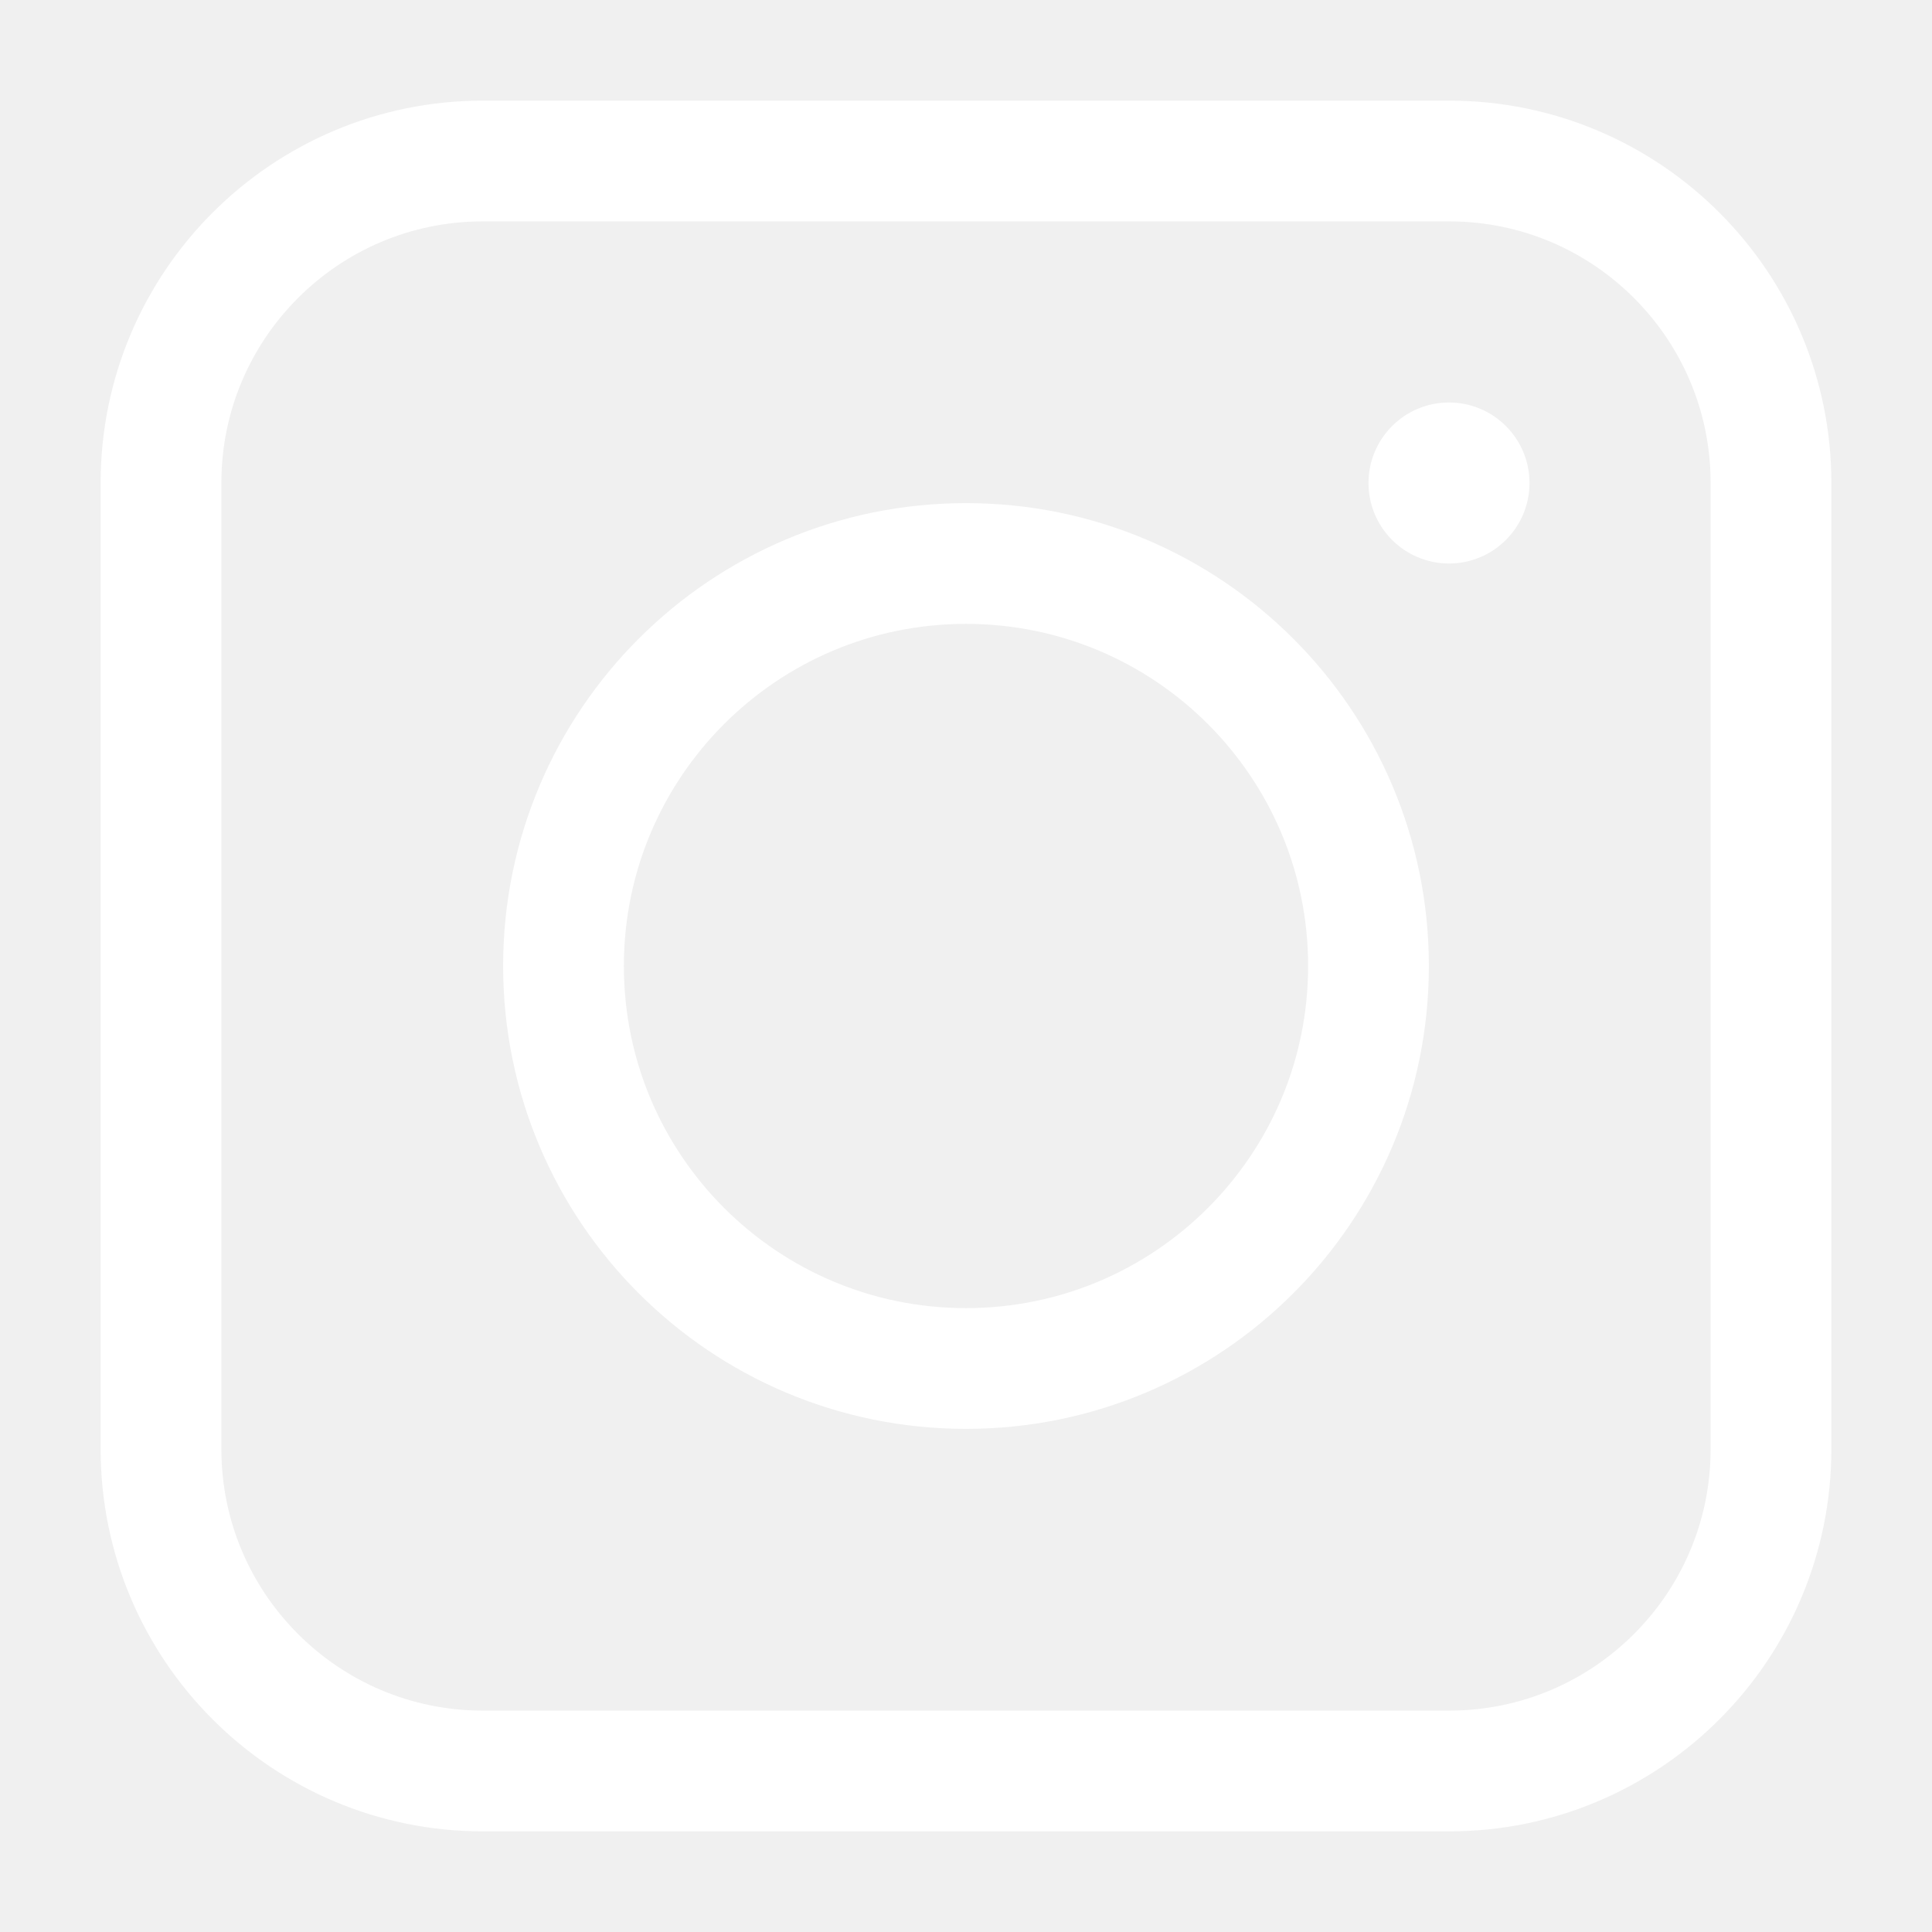
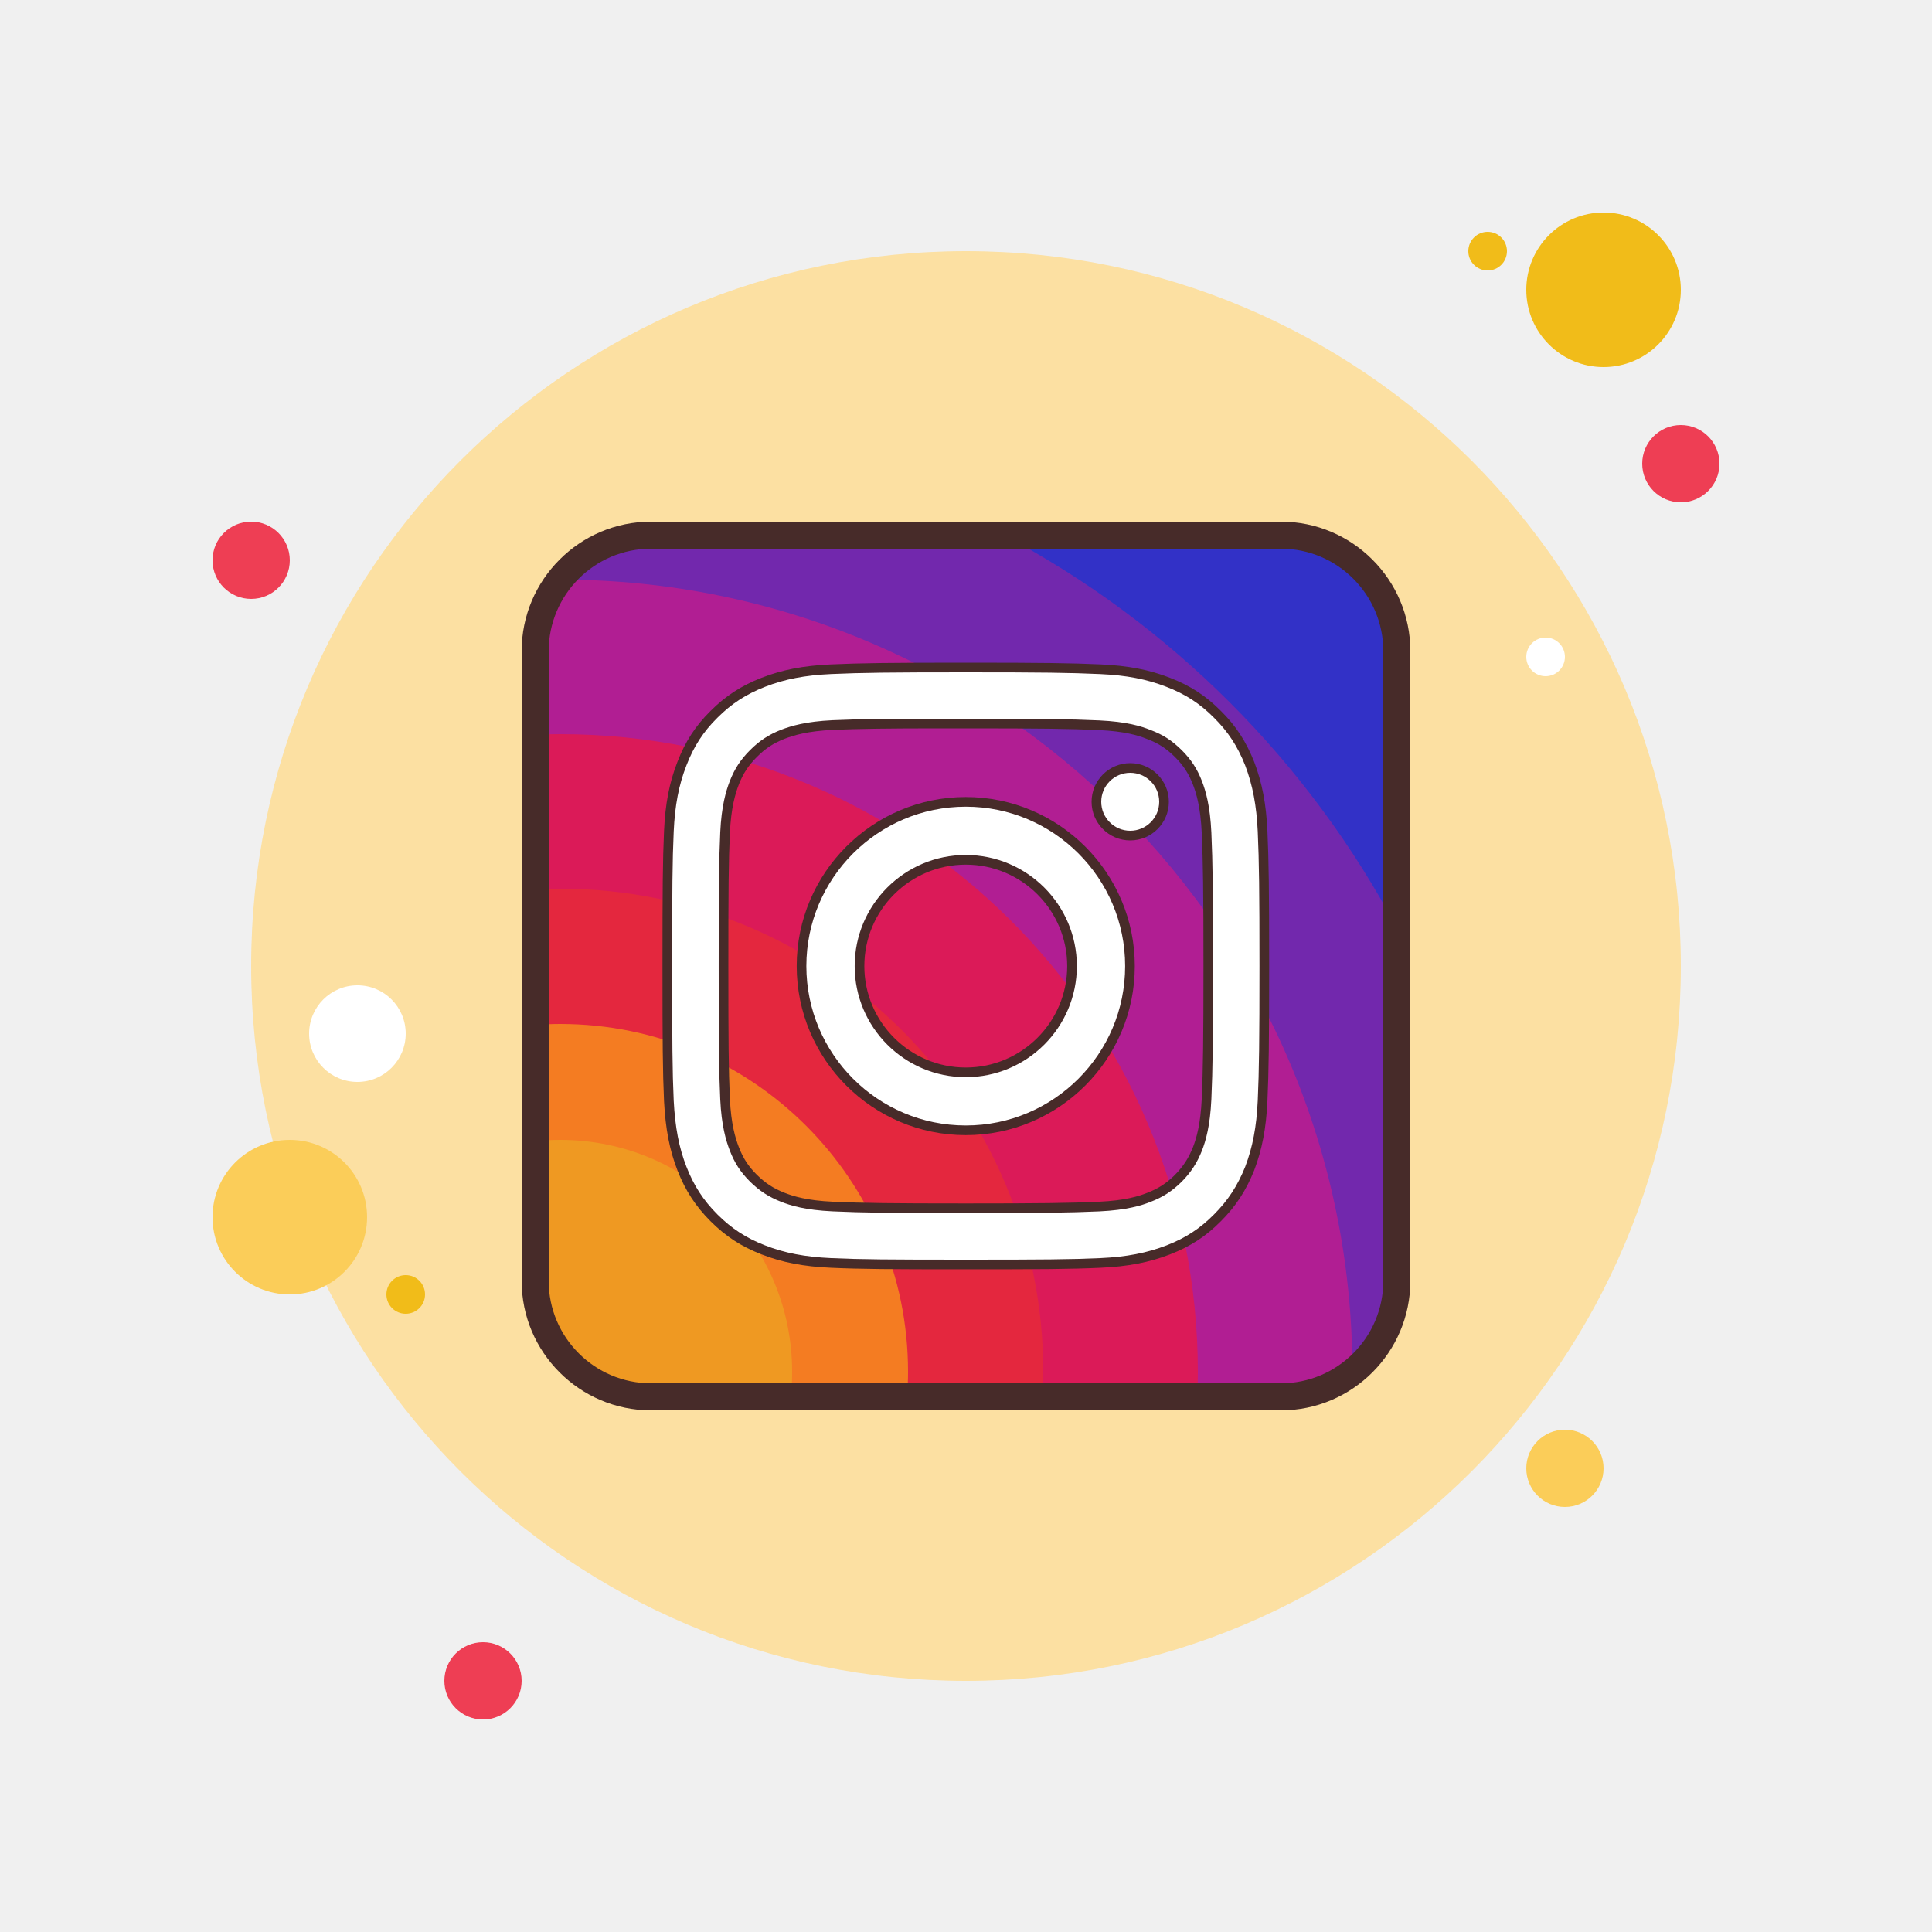
- <svg xmlns="http://www.w3.org/2000/svg" width="24" height="24" viewBox="0 0 24 24" fill="none">
-   <rect x="2" y="2" width="20" height="20" rx="4" stroke="white" stroke-width="1.5" />
-   <circle cx="18" cy="6" r="1" fill="white" />
-   <circle cx="12" cy="12" r="5" stroke="white" stroke-width="1.5" />
+ <svg xmlns="http://www.w3.org/2000/svg" viewBox="0 0 100 100" width="100px" height="100px">
+   <circle cx="13" cy="29" r="2" fill="#ee3e54" />
+   <circle cx="77" cy="13" r="1" fill="#f1bc19" />
+   <circle cx="50" cy="50" r="37" fill="#fce0a2" />
+   <circle cx="83" cy="15" r="4" fill="#f1bc19" />
+   <circle cx="87" cy="24" r="2" fill="#ee3e54" />
+   <circle cx="81" cy="76" r="2" fill="#fbcd59" />
+   <circle cx="15" cy="63" r="4" fill="#fbcd59" />
+   <circle cx="25" cy="87" r="2" fill="#ee3e54" />
+   <circle cx="18.5" cy="53.5" r="2.5" fill="#fff" />
+   <circle cx="21" cy="67" r="1" fill="#f1bc19" />
+   <circle cx="80" cy="34" r="1" fill="#fff" />
+   <path fill="#3231c7" d="M72.3,33.7v32.6c0,3.31-2.69,6-6,6H33.7c-3.31,0-6-2.69-6-6V33.7c0-3.31,2.69-6,6-6h32.6 C69.61,27.7,72.3,30.39,72.3,33.7z" />
+   <path fill="#7228ad" d="M72.3,48.04V66.3c0,3.31-2.69,6-6,6H33.7c-3.31,0-6-2.69-6-6V33.7c0-3.31,2.69-6,6-6h18.26 C60.6,32.29,67.71,39.4,72.3,48.04z" />
+   <path fill="#b11e93" d="M70,71c0,0.01,0,0.01,0,0.02c-1.02,0.8-2.3,1.28-3.7,1.28H33.7c-3.31,0-6-2.69-6-6V33.7 c0-1.4,0.48-2.68,1.28-3.7c0.01,0,0.01,0,0.02,0C51.64,30,70,48.36,70,71z" />
+   <path fill="#db1a58" d="M62,71c0,0.44-0.01,0.87-0.03,1.3H33.7c-3.31,0-6-2.69-6-6V38.03C28.13,38.01,28.56,38,29,38 C47.23,38,62,52.77,62,71z" />
+   <path fill="#e4273e" d="M54,71c0,0.43-0.01,0.87-0.03,1.3H33.7c-3.31,0-6-2.69-6-6V46.03C28.13,46.01,28.57,46,29,46 C42.81,46,54,57.19,54,71z" />
+   <path fill="#f47c22" d="M47,71c0,0.44-0.02,0.87-0.05,1.3H33.7c-3.31,0-6-2.69-6-6V53.05C28.13,53.02,28.56,53,29,53 C38.94,53,47,61.06,47,71z" />
+   <path fill="#ef9922" d="M41,71c0,0.44-0.02,0.87-0.07,1.3H33.7c-3.31,0-6-2.69-6-6v-7.23C28.13,59.02,28.56,59,29,59 C35.63,59,41,64.37,41,71z" />
+   <path fill="#472b29" d="M66.3,73H33.7c-3.694,0-6.7-3.006-6.7-6.7V33.7c0-3.694,3.006-6.7,6.7-6.7h32.6 c3.694,0,6.7,3.006,6.7,6.7v32.6C73,69.994,69.994,73,66.3,73z M33.7,28.4c-2.923,0-5.3,2.377-5.3,5.3v32.6 c0,2.922,2.377,5.3,5.3,5.3h32.6c2.923,0,5.3-2.377,5.3-5.3V33.7c0-2.922-2.377-5.3-5.3-5.3H33.7z" />
+   <g>
+     <path fill="#fff" d="M49.99,65.45c-3.982,0-5.464-0.011-6.978-0.08c-1.388-0.062-2.469-0.271-3.505-0.677 c-1.006-0.388-1.793-0.899-2.553-1.659c-0.753-0.754-1.265-1.542-1.658-2.553c-0.395-1.007-0.604-2.088-0.677-3.505 c-0.069-1.525-0.08-3.006-0.08-6.977c0-3.964,0.011-5.442,0.08-6.968c0.062-1.388,0.271-2.468,0.676-3.504 c0.394-1.021,0.905-1.808,1.659-2.553c0.754-0.753,1.541-1.265,2.554-1.659c1.035-0.405,2.116-0.613,3.504-0.677 c1.565-0.07,3.065-0.09,6.978-0.09c3.914,0,5.411,0.02,6.967,0.09c1.388,0.063,2.469,0.271,3.506,0.677 c1.021,0.394,1.807,0.905,2.552,1.659c0.747,0.738,1.262,1.524,1.669,2.553c0.397,1.046,0.604,2.128,0.667,3.504 c0.07,1.58,0.09,3.078,0.09,6.967c0,3.897-0.02,5.397-0.09,6.978c-0.063,1.377-0.269,2.458-0.667,3.505 c-0.407,1.018-0.923,1.806-1.669,2.552c-0.743,0.752-1.527,1.264-2.543,1.659c-1.049,0.405-2.133,0.614-3.515,0.676 C55.443,65.439,53.964,65.45,49.99,65.45z M48.68,37.45c-2.752,0-4.263,0.021-5.575,0.079c-1.342,0.062-2.082,0.287-2.577,0.476 c-0.617,0.242-1.059,0.53-1.525,0.998c-0.467,0.466-0.755,0.905-0.993,1.516c-0.191,0.498-0.417,1.24-0.479,2.585 c-0.068,1.506-0.079,2.895-0.079,6.887c0,4,0.011,5.39,0.079,6.895c0.062,1.336,0.287,2.076,0.477,2.572 c0.239,0.619,0.526,1.061,0.99,1.525c0.473,0.465,0.916,0.752,1.53,0.994c0.479,0.188,1.204,0.411,2.576,0.475 c1.56,0.07,3.04,0.089,6.888,0.089c3.856,0,5.338-0.019,6.895-0.089c1.405-0.065,2.147-0.303,2.583-0.477 c0.604-0.234,1.044-0.518,1.514-0.978c0.466-0.476,0.755-0.919,1.001-1.534c0.186-0.487,0.405-1.217,0.469-2.575 c0.069-1.573,0.089-3.055,0.089-6.897c0-3.835-0.02-5.315-0.089-6.886c-0.063-1.356-0.282-2.086-0.467-2.57 c-0.239-0.62-0.525-1.061-0.99-1.525c-0.498-0.49-0.903-0.75-1.548-0.997c-0.464-0.185-1.178-0.408-2.56-0.473 c-1.535-0.07-3.018-0.089-6.896-0.089H48.68z" />
+     <path fill="#472b29" d="M49.99,34.8c3.909,0,5.405,0.019,6.956,0.09c1.359,0.061,2.415,0.265,3.428,0.66 c0.985,0.38,1.744,0.873,2.467,1.605c0.719,0.71,1.216,1.47,1.608,2.459c0.389,1.024,0.59,2.081,0.652,3.429 c0.07,1.576,0.089,3.072,0.089,6.957c0,3.893-0.019,5.39-0.089,6.966c-0.062,1.35-0.263,2.407-0.648,3.42 c-0.396,0.989-0.894,1.751-1.617,2.474c-0.716,0.725-1.473,1.219-2.453,1.6c-1.023,0.395-2.083,0.599-3.436,0.66 c-1.509,0.069-2.986,0.08-6.956,0.08c-3.978,0-5.458-0.011-6.967-0.08c-1.359-0.061-2.415-0.264-3.426-0.66 c-0.971-0.375-1.731-0.869-2.465-1.602c-0.728-0.729-1.222-1.489-1.603-2.468c-0.384-0.981-0.587-2.038-0.659-3.423 c-0.069-1.522-0.08-3.001-0.08-6.968c0-3.959,0.011-5.436,0.08-6.957c0.061-1.359,0.264-2.415,0.66-3.427 c0.38-0.985,0.873-1.745,1.603-2.465c0.727-0.727,1.488-1.221,2.467-1.602c1.009-0.394,2.065-0.598,3.424-0.66 C44.585,34.819,46.082,34.8,49.99,34.8 M49.99,62.79c3.861,0,5.345-0.019,6.907-0.089c1.443-0.067,2.211-0.314,2.658-0.493 c0.641-0.248,1.105-0.547,1.609-1.041c0.487-0.497,0.791-0.964,1.053-1.62c0.191-0.501,0.419-1.255,0.483-2.649 c0.07-1.576,0.089-3.061,0.089-6.908c0-3.839-0.019-5.322-0.089-6.898c-0.065-1.391-0.292-2.145-0.483-2.65 c-0.249-0.645-0.562-1.126-1.049-1.614c-0.518-0.509-0.96-0.794-1.625-1.048c-0.486-0.194-1.225-0.425-2.645-0.492 c-1.539-0.07-3.024-0.089-6.907-0.089H48.68c-2.756,0-4.27,0.021-5.588,0.079c-1.376,0.064-2.141,0.296-2.658,0.493 c-0.641,0.251-1.122,0.566-1.609,1.053c-0.487,0.486-0.801,0.965-1.051,1.605c-0.197,0.513-0.431,1.28-0.495,2.662 c-0.069,1.511-0.08,2.901-0.08,6.898c0,4.004,0.01,5.397,0.08,6.907c0.064,1.372,0.297,2.136,0.493,2.65 c0.252,0.654,0.556,1.121,1.05,1.615c0.491,0.482,0.973,0.795,1.613,1.046c0.496,0.194,1.247,0.426,2.656,0.492 C44.655,62.771,46.138,62.79,49.99,62.79 M49.99,34.3c-3.991,0-5.454,0.021-6.989,0.09c-1.417,0.064-2.522,0.279-3.583,0.693 c-1.047,0.408-1.86,0.937-2.639,1.714c-0.78,0.771-1.31,1.585-1.716,2.639c-0.416,1.062-0.63,2.168-0.693,3.584 c-0.069,1.537-0.08,3.019-0.08,6.979c0,3.969,0.011,5.452,0.08,6.99c0.075,1.444,0.289,2.549,0.693,3.583 c0.407,1.045,0.937,1.859,1.715,2.639c0.786,0.786,1.601,1.314,2.639,1.715c1.062,0.416,2.168,0.63,3.584,0.693 c1.537,0.07,3.02,0.081,6.989,0.081c3.96,0,5.441-0.01,6.979-0.081c1.41-0.063,2.519-0.277,3.594-0.693 c1.051-0.409,1.861-0.938,2.629-1.715c0.771-0.771,1.303-1.583,1.726-2.64c0.409-1.075,0.619-2.18,0.684-3.583 c0.068-1.536,0.09-3,0.09-6.989c0-3.979-0.021-5.443-0.09-6.979c-0.064-1.402-0.274-2.506-0.685-3.585 c-0.421-1.062-0.953-1.876-1.724-2.637c-0.771-0.78-1.584-1.309-2.639-1.716c-1.063-0.416-2.169-0.629-3.585-0.693 C55.443,34.321,53.982,34.3,49.99,34.3L49.99,34.3z M49.99,62.29c-3.842,0-5.32-0.019-6.876-0.089 c-1.336-0.062-2.036-0.278-2.496-0.458c-0.582-0.229-1-0.5-1.445-0.938c-0.441-0.441-0.705-0.846-0.934-1.438 c-0.182-0.476-0.399-1.195-0.46-2.494c-0.068-1.492-0.079-2.881-0.079-6.884c0-3.995,0.011-5.382,0.079-6.875 c0.061-1.308,0.278-2.026,0.462-2.506c0.225-0.574,0.497-0.99,0.938-1.43c0.44-0.441,0.856-0.713,1.438-0.941 c0.473-0.18,1.192-0.399,2.499-0.459C44.42,37.722,45.93,37.7,48.68,37.7h1.311c3.876,0,5.355,0.019,6.885,0.088 c1.346,0.063,2.033,0.277,2.482,0.457c0.612,0.234,0.99,0.478,1.46,0.94c0.436,0.436,0.708,0.854,0.934,1.438 c0.176,0.463,0.389,1.17,0.45,2.493c0.069,1.557,0.089,3.036,0.089,6.875c0,3.847-0.02,5.328-0.089,6.886 c-0.062,1.322-0.273,2.027-0.451,2.494c-0.234,0.586-0.501,0.996-0.943,1.448c-0.445,0.437-0.851,0.7-1.432,0.924 c-0.424,0.169-1.13,0.396-2.501,0.459C55.32,62.271,53.84,62.29,49.99,62.29L49.99,62.29z" />
+   </g>
+   <path fill="#fff" d="M58.5,43.25c-0.965,0-1.75-0.785-1.75-1.75s0.785-1.75,1.75-1.75h0.001 c0.467,0,0.906,0.182,1.236,0.512c0.331,0.331,0.513,0.77,0.513,1.237C60.25,42.465,59.465,43.25,58.5,43.25z" />
+   <path fill="#472b29" d="M58.5,40c0.828,0,1.5,0.672,1.5,1.5c0,0.828-0.672,1.5-1.5,1.5S57,42.328,57,41.5 C57,40.672,57.672,40.001,58.5,40L58.5,40 M58.5,39.5L58.5,39.5c-1.103,0.001-2,0.898-2,2c0,1.103,0.897,2,2,2s2-0.897,2-2 S59.603,39.5,58.5,39.5L58.5,39.5z" />
+   <path fill="#fff" d="M49.988,41.504c-4.695,0-8.501,3.806-8.501,8.501s3.806,8.499,8.501,8.499 c4.695,0,8.499-3.805,8.499-8.499S54.682,41.504,49.988,41.504L49.988,41.504z M49.988,44.505c3.037,0,5.5,2.462,5.5,5.5 c0,3.037-2.463,5.5-5.5,5.5c-3.038,0-5.5-2.463-5.5-5.5C44.488,46.967,46.95,44.505,49.988,44.505z" />
+   <path fill="#472b29" d="M49.988,58.754c-4.825,0-8.751-3.925-8.751-8.75c0-4.825,3.926-8.75,8.751-8.75 c4.824,0,8.749,3.925,8.749,8.75C58.737,54.829,54.812,58.754,49.988,58.754z M49.988,41.754c-4.55,0-8.251,3.701-8.251,8.25 c0,4.549,3.701,8.25,8.251,8.25c4.549,0,8.249-3.701,8.249-8.25C58.237,45.455,54.537,41.754,49.988,41.754z M49.988,55.754 c-3.171,0-5.75-2.58-5.75-5.75s2.579-5.75,5.75-5.75s5.75,2.58,5.75,5.75S53.159,55.754,49.988,55.754z M49.988,44.754 c-2.895,0-5.25,2.355-5.25,5.25s2.355,5.25,5.25,5.25s5.25-2.355,5.25-5.25S52.883,44.754,49.988,44.754z" />
</svg>
